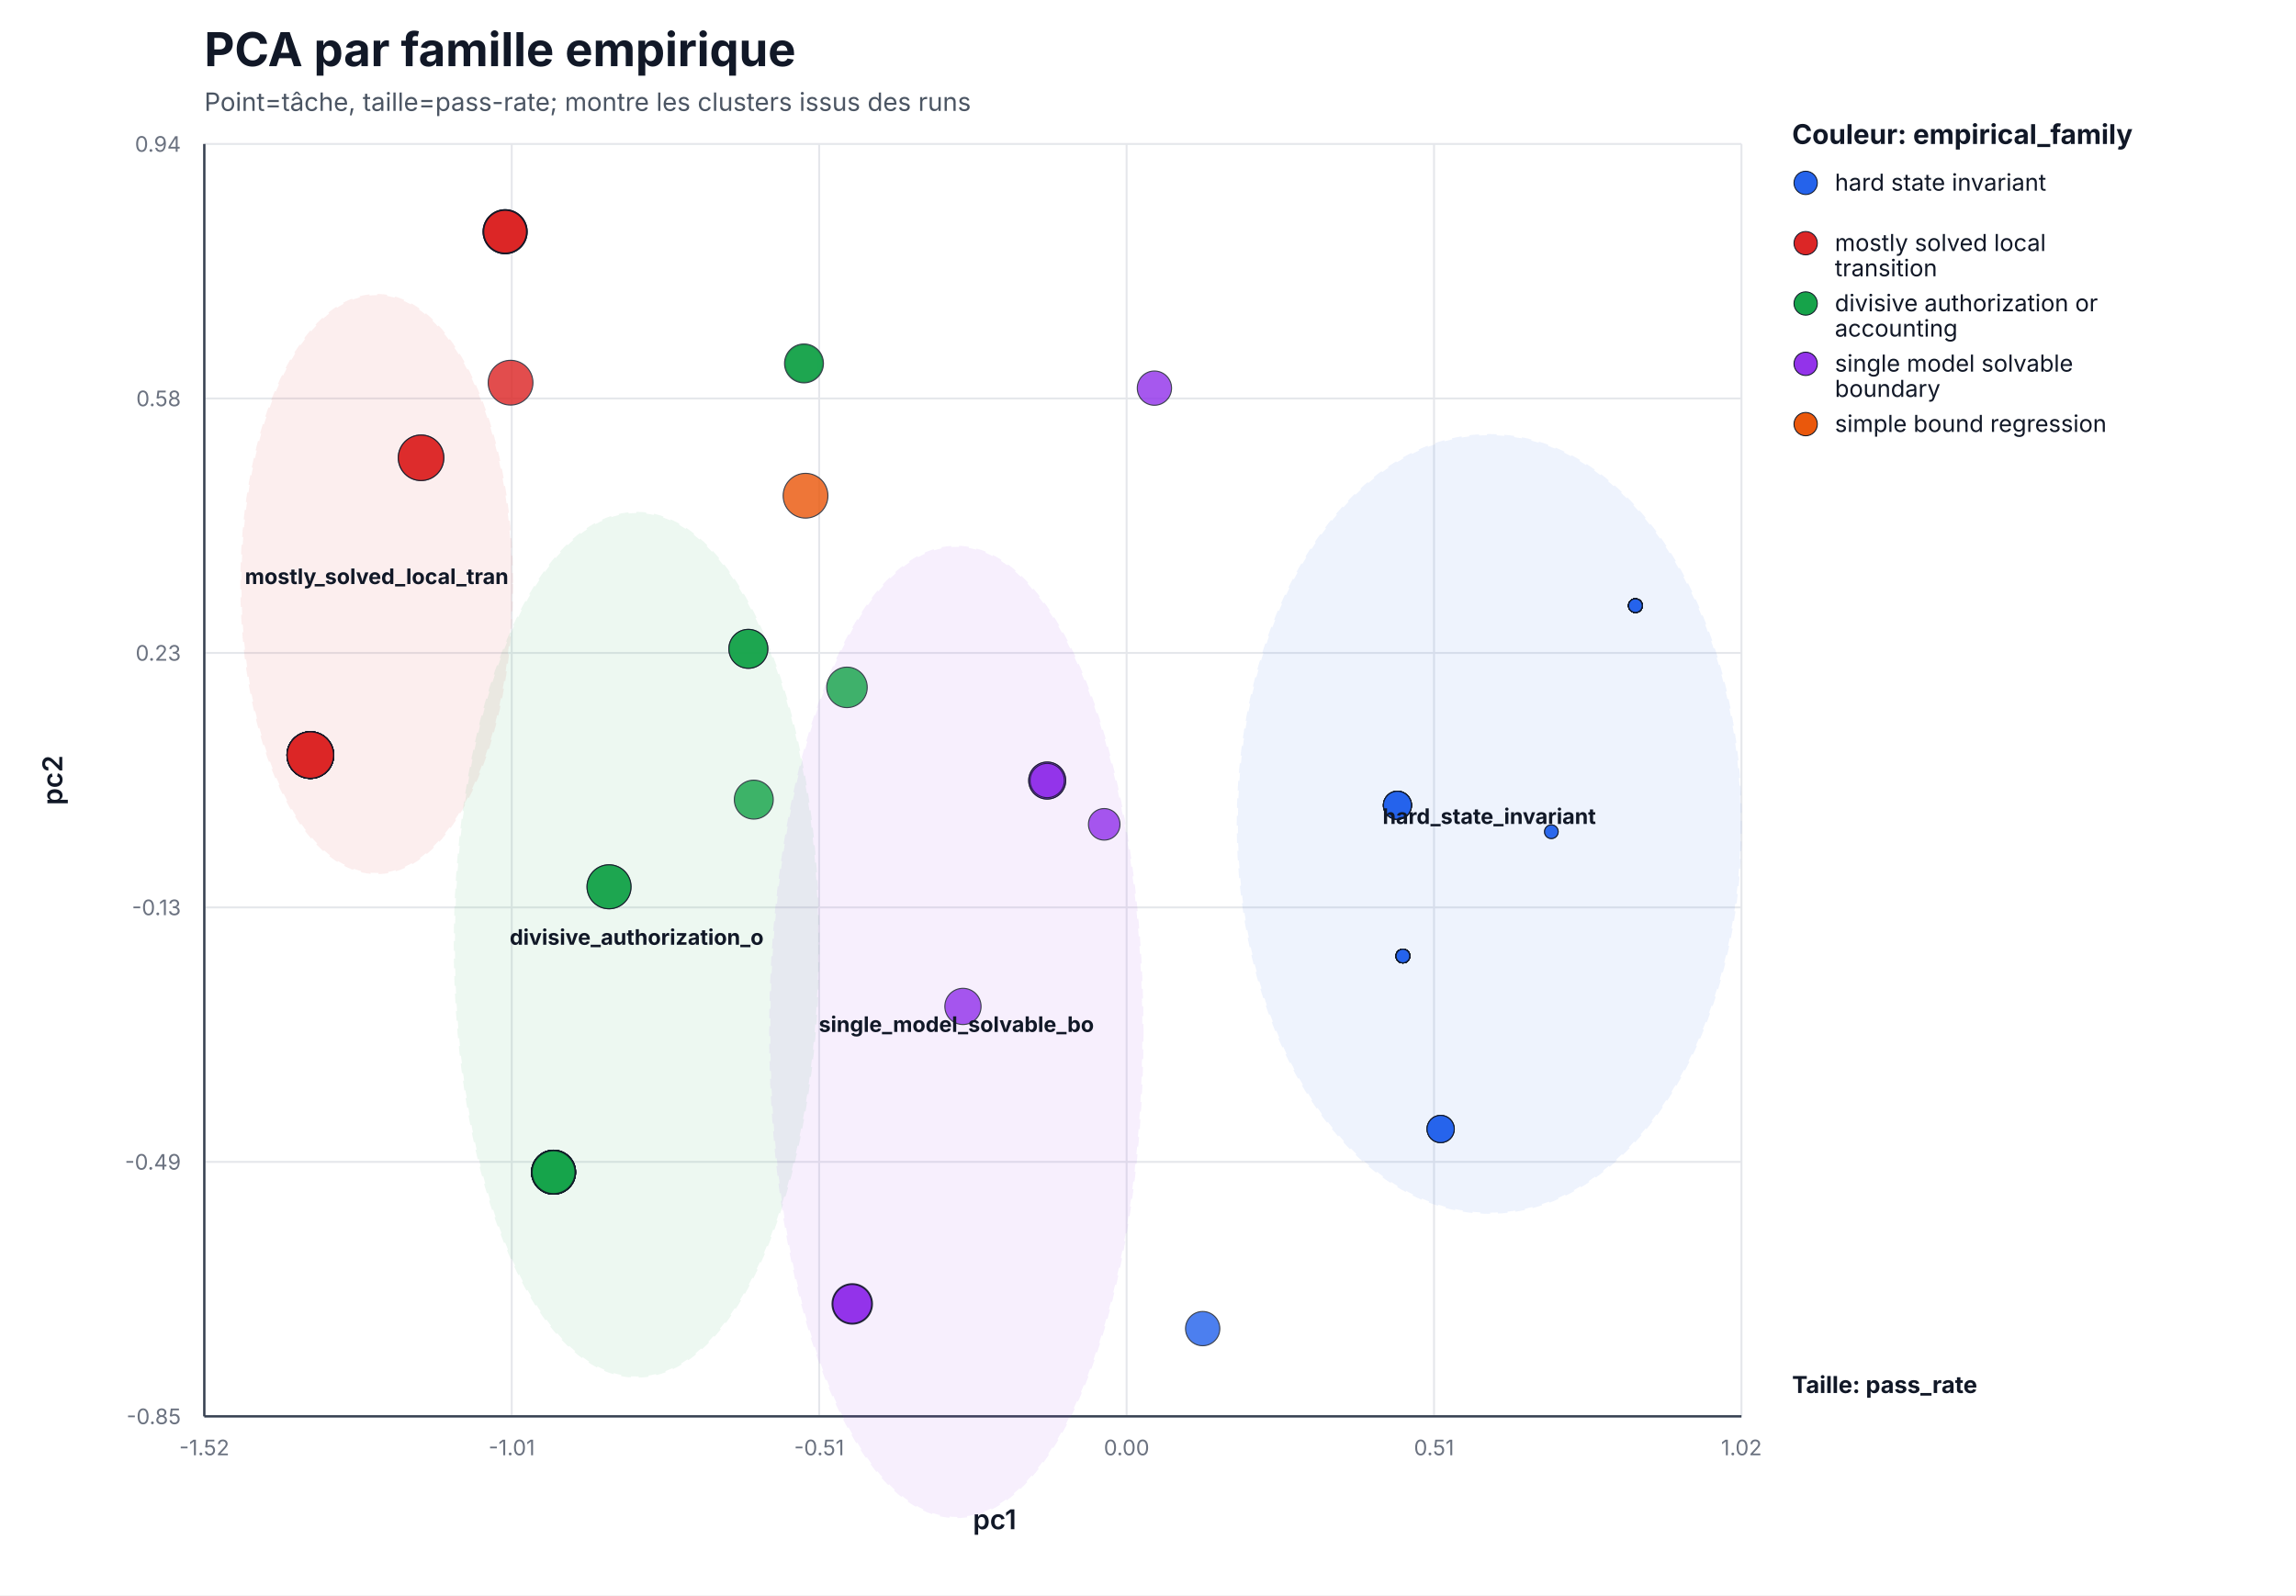
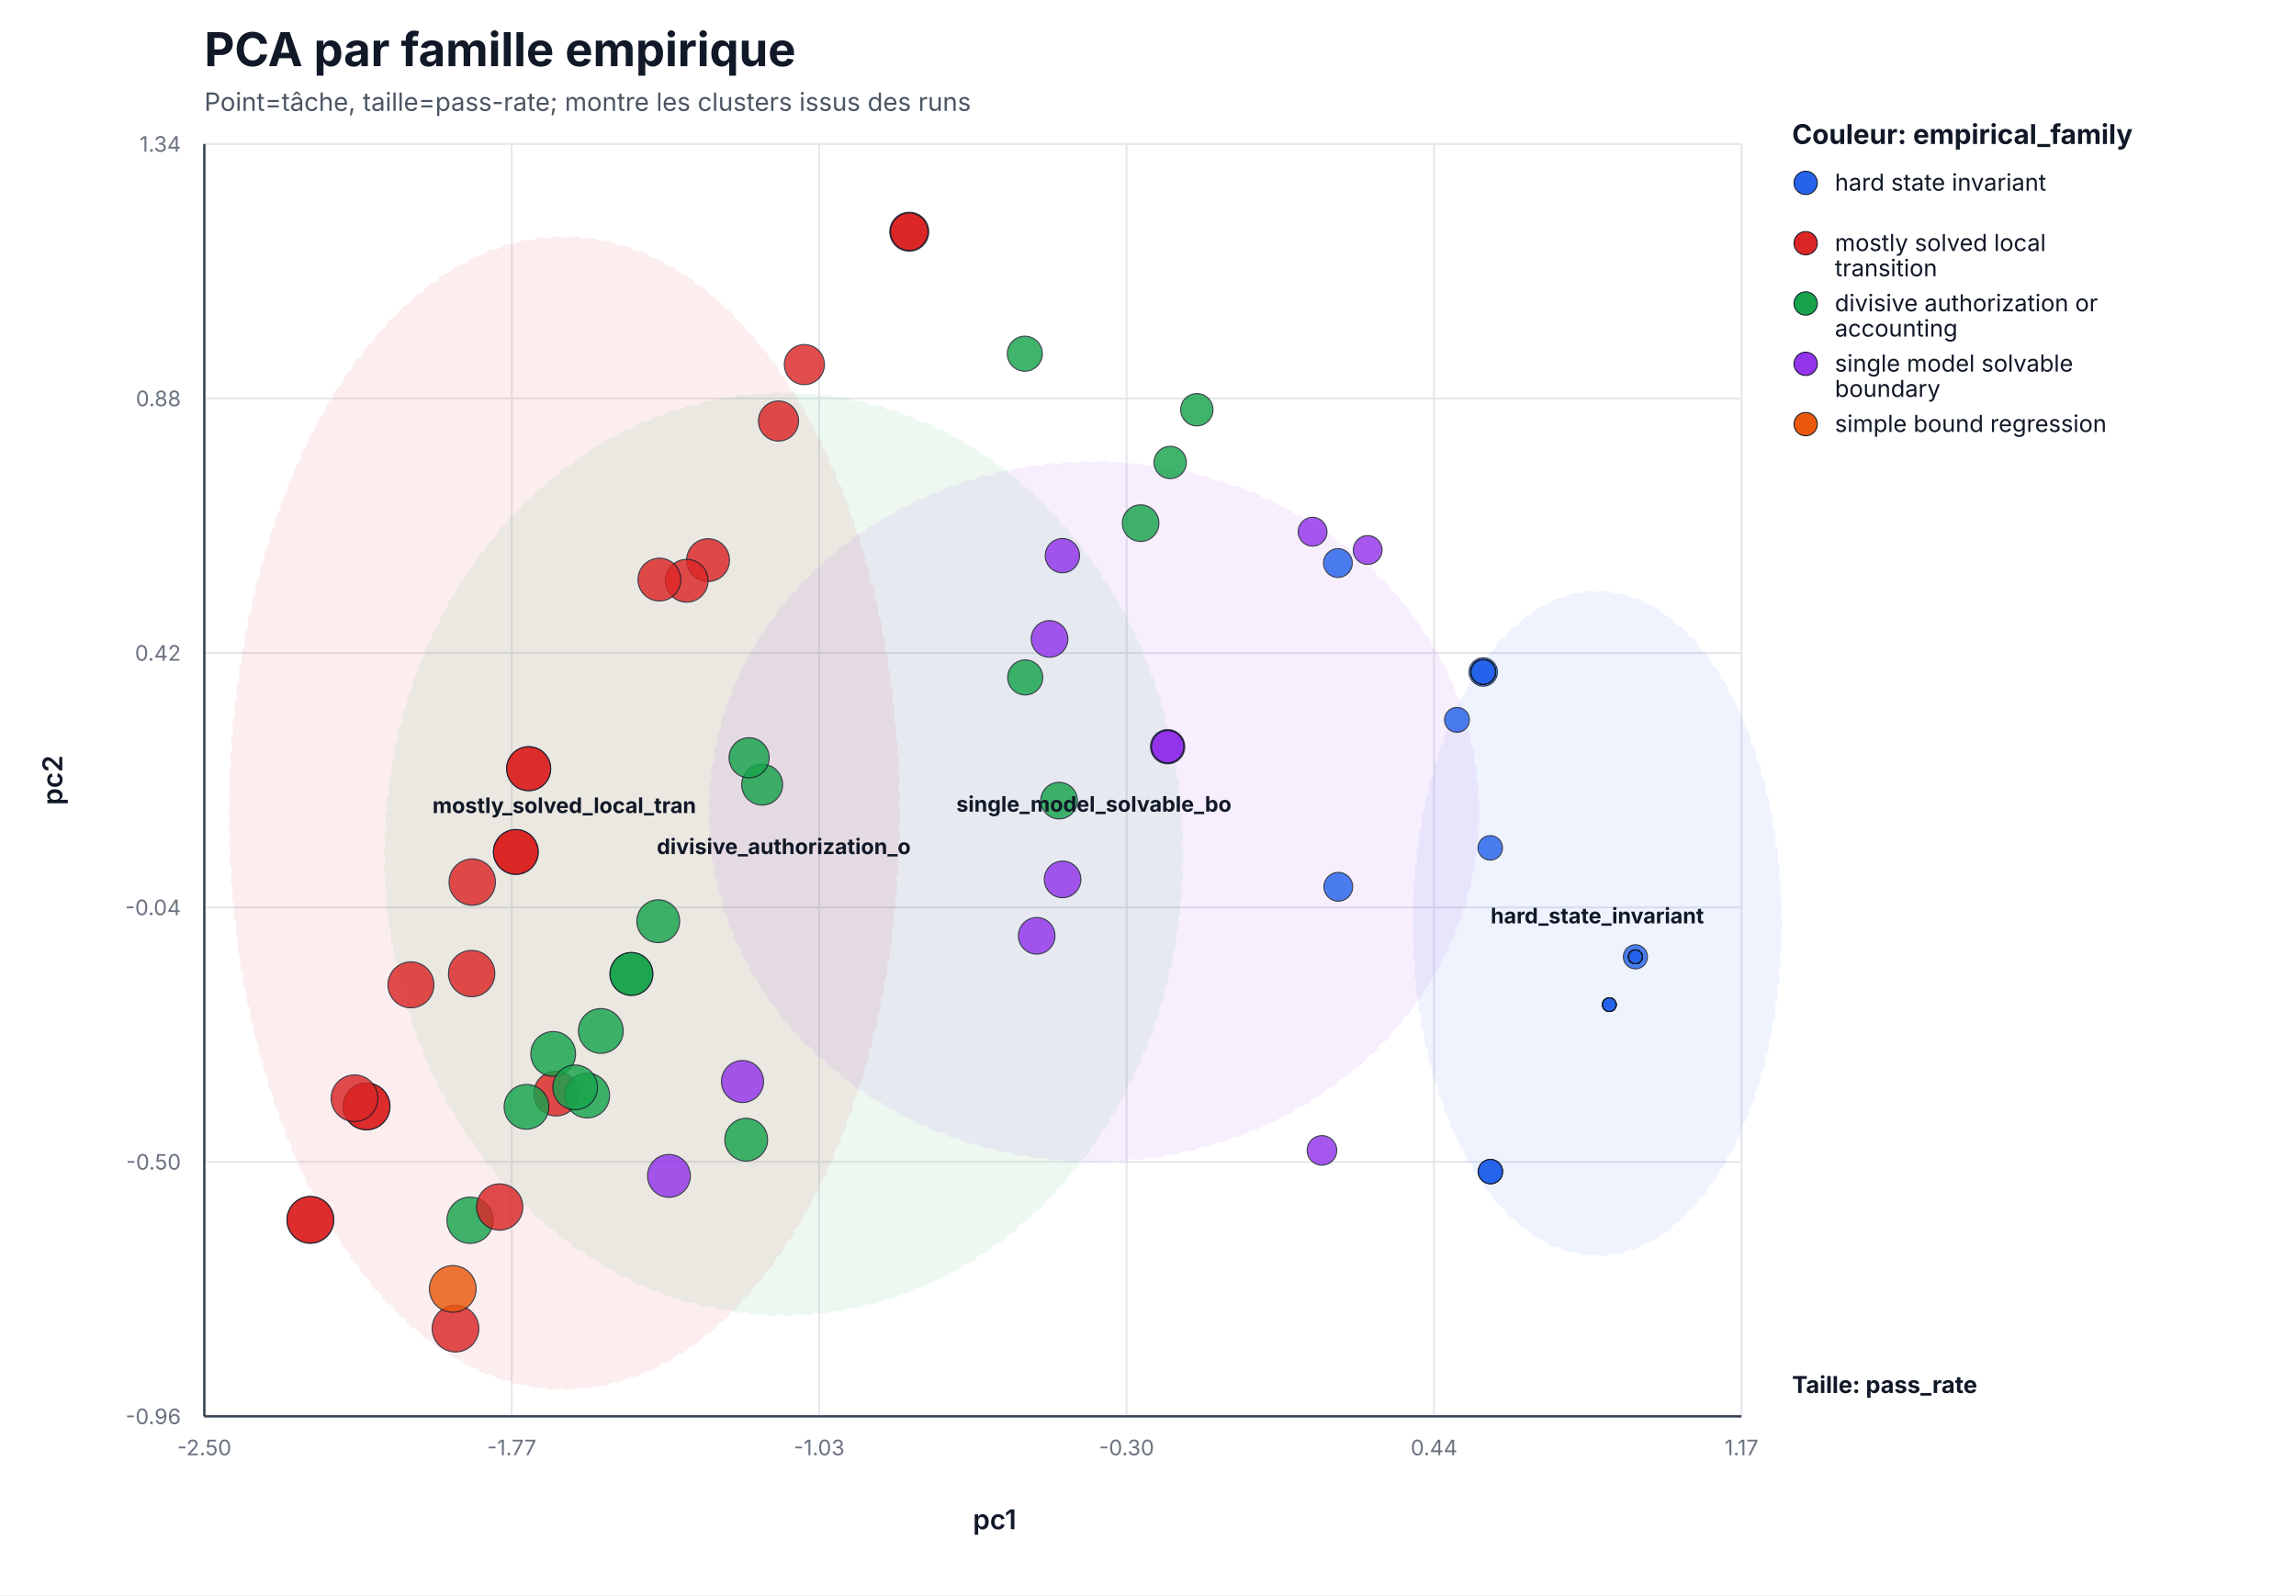
<svg xmlns="http://www.w3.org/2000/svg" width="1180" height="820" viewBox="0 0 1180 820">
  <style>
text{font-family:Inter,Arial,sans-serif;fill:#111827}.sub{fill:#4b5563}.axis{stroke:#374151;stroke-width:1.2}.grid{stroke:#e5e7eb;stroke-width:1}.pt{stroke:#111827;stroke-width:.55;opacity:.82}.legend{font-size:12px}.tick{font-size:11px;fill:#6b7280}.cent{font-size:11px;font-weight:700}
</style>
  <rect width="100%" height="100%" fill="#ffffff" />
  <text x="105" y="34" font-size="24" font-weight="700">PCA par famille empirique</text>
  <text x="105" y="57" font-size="13" class="sub">Point=tâche, taille=pass-rate; montre les clusters issus des runs</text>
  <line x1="105.0" y1="74" x2="105.0" y2="728" class="grid" />
  <line x1="105" y1="74.0" x2="895" y2="74.0" class="grid" />
-   <text x="105.0" y="748" text-anchor="middle" class="tick">-1.52</text>
-   <text x="93" y="78.0" text-anchor="end" class="tick">0.94</text>
+   <text x="105.0" y="748" text-anchor="middle" class="tick">-2.50</text>
+   <text x="93" y="78.0" text-anchor="end" class="tick">1.34</text>
  <line x1="263.0" y1="74" x2="263.0" y2="728" class="grid" />
  <line x1="105" y1="204.8" x2="895" y2="204.8" class="grid" />
-   <text x="263.0" y="748" text-anchor="middle" class="tick">-1.01</text>
-   <text x="93" y="208.8" text-anchor="end" class="tick">0.58</text>
+   <text x="263.0" y="748" text-anchor="middle" class="tick">-1.77</text>
+   <text x="93" y="208.8" text-anchor="end" class="tick">0.88</text>
  <line x1="421.0" y1="74" x2="421.0" y2="728" class="grid" />
  <line x1="105" y1="335.6" x2="895" y2="335.6" class="grid" />
-   <text x="421.0" y="748" text-anchor="middle" class="tick">-0.51</text>
-   <text x="93" y="339.6" text-anchor="end" class="tick">0.23</text>
+   <text x="421.0" y="748" text-anchor="middle" class="tick">-1.03</text>
+   <text x="93" y="339.6" text-anchor="end" class="tick">0.42</text>
  <line x1="579.0" y1="74" x2="579.0" y2="728" class="grid" />
  <line x1="105" y1="466.4" x2="895" y2="466.4" class="grid" />
-   <text x="579.0" y="748" text-anchor="middle" class="tick">0.00</text>
-   <text x="93" y="470.4" text-anchor="end" class="tick">-0.13</text>
+   <text x="579.0" y="748" text-anchor="middle" class="tick">-0.30</text>
+   <text x="93" y="470.4" text-anchor="end" class="tick">-0.04</text>
  <line x1="737.0" y1="74" x2="737.0" y2="728" class="grid" />
  <line x1="105" y1="597.2" x2="895" y2="597.2" class="grid" />
-   <text x="737.0" y="748" text-anchor="middle" class="tick">0.51</text>
-   <text x="93" y="601.2" text-anchor="end" class="tick">-0.49</text>
+   <text x="737.0" y="748" text-anchor="middle" class="tick">0.44</text>
+   <text x="93" y="601.2" text-anchor="end" class="tick">-0.50</text>
  <line x1="895.0" y1="74" x2="895.0" y2="728" class="grid" />
  <line x1="105" y1="728.0" x2="895" y2="728.0" class="grid" />
-   <text x="895.0" y="748" text-anchor="middle" class="tick">1.02</text>
-   <text x="93" y="732.0" text-anchor="end" class="tick">-0.85</text>
+   <text x="895.0" y="748" text-anchor="middle" class="tick">1.17</text>
+   <text x="93" y="732.0" text-anchor="end" class="tick">-0.96</text>
  <line x1="105" y1="728" x2="895" y2="728" class="axis" />
  <line x1="105" y1="74" x2="105" y2="728" class="axis" />
  <text x="500.0" y="786" font-size="14" font-weight="600">pc1</text>
  <text transform="translate(32 401.0) rotate(-90)" text-anchor="middle" font-size="14" font-weight="600">pc2</text>
-   <ellipse cx="765.4" cy="423.5" rx="129.2" ry="199.8" fill="#2563eb" opacity=".08" stroke="#2563eb" stroke-width="1.2" stroke-dasharray="5 4" />
-   <ellipse cx="193.6" cy="300.2" rx="69.5" ry="148.5" fill="#dc2626" opacity=".08" stroke="#dc2626" stroke-width="1.2" stroke-dasharray="5 4" />
-   <ellipse cx="327.2" cy="485.6" rx="93.4" ry="221.9" fill="#16a34a" opacity=".08" stroke="#16a34a" stroke-width="1.2" stroke-dasharray="5 4" />
-   <ellipse cx="491.5" cy="530.4" rx="95.6" ry="249.3" fill="#9333ea" opacity=".08" stroke="#9333ea" stroke-width="1.2" stroke-dasharray="5 4" />
-   <circle cx="840.5" cy="311.3" r="3.5" fill="#2563eb" class="pt" />
-   <circle cx="840.5" cy="311.3" r="3.5" fill="#2563eb" class="pt" />
-   <circle cx="840.5" cy="311.3" r="3.5" fill="#2563eb" class="pt" />
-   <circle cx="840.5" cy="311.3" r="3.5" fill="#2563eb" class="pt" />
-   <circle cx="840.5" cy="311.3" r="3.5" fill="#2563eb" class="pt" />
-   <circle cx="840.5" cy="311.3" r="3.5" fill="#2563eb" class="pt" />
-   <circle cx="840.5" cy="311.3" r="3.5" fill="#2563eb" class="pt" />
-   <circle cx="159.5" cy="388.1" r="12.0" fill="#dc2626" class="pt" />
-   <circle cx="159.5" cy="388.1" r="12.0" fill="#dc2626" class="pt" />
-   <circle cx="840.5" cy="311.3" r="3.5" fill="#2563eb" class="pt" />
-   <circle cx="284.5" cy="602.5" r="11.3" fill="#16a34a" class="pt" />
-   <circle cx="159.5" cy="388.1" r="11.3" fill="#dc2626" class="pt" />
-   <circle cx="284.5" cy="602.5" r="11.3" fill="#16a34a" class="pt" />
-   <circle cx="438.0" cy="670.2" r="9.5" fill="#9333ea" class="pt" />
-   <circle cx="159.5" cy="388.1" r="12.0" fill="#dc2626" class="pt" />
-   <circle cx="840.5" cy="311.3" r="3.5" fill="#2563eb" class="pt" />
-   <circle cx="435.3" cy="353.3" r="10.4" fill="#16a34a" class="pt" />
-   <circle cx="538.2" cy="401.2" r="9.5" fill="#9333ea" class="pt" />
-   <circle cx="259.6" cy="119.1" r="11.3" fill="#dc2626" class="pt" />
-   <circle cx="413.2" cy="186.8" r="9.5" fill="#16a34a" class="pt" />
-   <circle cx="284.5" cy="602.5" r="11.3" fill="#16a34a" class="pt" />
-   <circle cx="159.5" cy="388.1" r="12.0" fill="#dc2626" class="pt" />
-   <circle cx="438.0" cy="670.2" r="9.5" fill="#9333ea" class="pt" />
-   <circle cx="259.6" cy="119.1" r="11.3" fill="#dc2626" class="pt" />
-   <circle cx="840.5" cy="311.3" r="3.5" fill="#2563eb" class="pt" />
-   <circle cx="840.5" cy="311.3" r="3.5" fill="#2563eb" class="pt" />
-   <circle cx="259.6" cy="119.1" r="11.3" fill="#dc2626" class="pt" />
-   <circle cx="538.2" cy="401.2" r="9.5" fill="#9333ea" class="pt" />
-   <circle cx="313.0" cy="455.8" r="11.3" fill="#16a34a" class="pt" />
-   <circle cx="438.0" cy="670.2" r="9.5" fill="#9333ea" class="pt" />
-   <circle cx="159.5" cy="388.1" r="11.3" fill="#dc2626" class="pt" />
-   <circle cx="718.2" cy="413.9" r="7.0" fill="#2563eb" class="pt" />
-   <circle cx="840.5" cy="311.3" r="3.5" fill="#2563eb" class="pt" />
-   <circle cx="840.5" cy="311.3" r="3.5" fill="#2563eb" class="pt" />
-   <circle cx="840.5" cy="311.3" r="3.5" fill="#2563eb" class="pt" />
-   <circle cx="740.4" cy="580.3" r="7.0" fill="#2563eb" class="pt" />
-   <circle cx="840.5" cy="311.3" r="3.5" fill="#2563eb" class="pt" />
-   <circle cx="159.5" cy="388.1" r="12.0" fill="#dc2626" class="pt" />
-   <circle cx="159.5" cy="388.1" r="12.0" fill="#dc2626" class="pt" />
-   <circle cx="740.4" cy="580.3" r="7.0" fill="#2563eb" class="pt" />
-   <circle cx="159.5" cy="388.1" r="11.3" fill="#dc2626" class="pt" />
-   <circle cx="284.5" cy="602.5" r="11.3" fill="#16a34a" class="pt" />
-   <circle cx="159.5" cy="388.1" r="12.0" fill="#dc2626" class="pt" />
-   <circle cx="284.5" cy="602.5" r="11.3" fill="#16a34a" class="pt" />
-   <circle cx="313.0" cy="455.8" r="11.3" fill="#16a34a" class="pt" />
-   <circle cx="284.5" cy="602.5" r="10.4" fill="#16a34a" class="pt" />
-   <circle cx="159.5" cy="388.1" r="12.0" fill="#dc2626" class="pt" />
-   <circle cx="284.5" cy="602.5" r="11.3" fill="#16a34a" class="pt" />
-   <circle cx="159.5" cy="388.1" r="12.0" fill="#dc2626" class="pt" />
-   <circle cx="159.5" cy="388.1" r="12.0" fill="#dc2626" class="pt" />
-   <circle cx="438.0" cy="670.2" r="10.4" fill="#9333ea" class="pt" />
-   <circle cx="284.5" cy="602.5" r="11.3" fill="#16a34a" class="pt" />
-   <circle cx="284.5" cy="602.5" r="11.3" fill="#16a34a" class="pt" />
-   <circle cx="159.5" cy="388.1" r="12.0" fill="#dc2626" class="pt" />
-   <circle cx="840.5" cy="311.3" r="3.5" fill="#2563eb" class="pt" />
-   <circle cx="740.4" cy="580.3" r="7.0" fill="#2563eb" class="pt" />
-   <circle cx="840.5" cy="311.3" r="3.5" fill="#2563eb" class="pt" />
-   <circle cx="840.5" cy="311.3" r="3.5" fill="#2563eb" class="pt" />
-   <circle cx="718.2" cy="413.9" r="7.2" fill="#2563eb" class="pt" />
-   <circle cx="840.5" cy="311.3" r="3.5" fill="#2563eb" class="pt" />
-   <circle cx="718.2" cy="413.9" r="7.2" fill="#2563eb" class="pt" />
-   <circle cx="593.3" cy="199.5" r="8.8" fill="#9333ea" class="pt" />
-   <circle cx="840.5" cy="311.3" r="3.5" fill="#2563eb" class="pt" />
-   <circle cx="718.2" cy="413.9" r="7.2" fill="#2563eb" class="pt" />
-   <circle cx="618.1" cy="682.9" r="8.8" fill="#2563eb" class="pt" />
-   <circle cx="384.6" cy="333.5" r="10.0" fill="#16a34a" class="pt" />
-   <circle cx="718.2" cy="413.9" r="7.2" fill="#2563eb" class="pt" />
-   <circle cx="438.0" cy="670.2" r="10.0" fill="#9333ea" class="pt" />
-   <circle cx="840.5" cy="311.3" r="3.5" fill="#2563eb" class="pt" />
-   <circle cx="159.5" cy="388.1" r="11.9" fill="#dc2626" class="pt" />
-   <circle cx="284.5" cy="602.5" r="11.0" fill="#16a34a" class="pt" />
-   <circle cx="259.6" cy="119.1" r="11.0" fill="#dc2626" class="pt" />
-   <circle cx="840.5" cy="311.3" r="3.5" fill="#2563eb" class="pt" />
-   <circle cx="413.2" cy="186.8" r="10.0" fill="#16a34a" class="pt" />
-   <circle cx="438.0" cy="670.2" r="10.0" fill="#9333ea" class="pt" />
-   <circle cx="718.2" cy="413.9" r="7.2" fill="#2563eb" class="pt" />
-   <circle cx="840.5" cy="311.3" r="3.5" fill="#2563eb" class="pt" />
-   <circle cx="259.6" cy="119.1" r="11.0" fill="#dc2626" class="pt" />
-   <circle cx="538.2" cy="401.2" r="8.8" fill="#9333ea" class="pt" />
-   <circle cx="259.6" cy="119.1" r="11.0" fill="#dc2626" class="pt" />
-   <circle cx="840.5" cy="311.3" r="3.5" fill="#2563eb" class="pt" />
-   <circle cx="384.6" cy="333.5" r="10.0" fill="#16a34a" class="pt" />
-   <circle cx="840.5" cy="311.3" r="3.5" fill="#2563eb" class="pt" />
-   <circle cx="718.2" cy="413.9" r="7.2" fill="#2563eb" class="pt" />
-   <circle cx="840.5" cy="311.3" r="3.5" fill="#2563eb" class="pt" />
-   <circle cx="840.5" cy="311.3" r="3.5" fill="#2563eb" class="pt" />
-   <circle cx="840.5" cy="311.3" r="3.5" fill="#2563eb" class="pt" />
-   <circle cx="840.5" cy="311.3" r="3.5" fill="#2563eb" class="pt" />
-   <circle cx="797.3" cy="427.5" r="3.5" fill="#2563eb" class="pt" />
-   <circle cx="797.3" cy="427.5" r="3.5" fill="#2563eb" class="pt" />
-   <circle cx="216.4" cy="235.3" r="11.7" fill="#dc2626" class="pt" />
-   <circle cx="216.4" cy="235.3" r="11.7" fill="#dc2626" class="pt" />
-   <circle cx="494.9" cy="517.3" r="9.3" fill="#9333ea" class="pt" />
-   <circle cx="721.0" cy="491.4" r="3.5" fill="#2563eb" class="pt" />
-   <circle cx="721.0" cy="491.4" r="3.5" fill="#2563eb" class="pt" />
-   <circle cx="721.0" cy="491.4" r="3.5" fill="#2563eb" class="pt" />
-   <circle cx="721.0" cy="491.4" r="3.5" fill="#2563eb" class="pt" />
-   <circle cx="721.0" cy="491.4" r="3.5" fill="#2563eb" class="pt" />
-   <circle cx="721.0" cy="491.4" r="3.5" fill="#2563eb" class="pt" />
-   <circle cx="721.0" cy="491.4" r="3.5" fill="#2563eb" class="pt" />
-   <circle cx="721.0" cy="491.4" r="3.5" fill="#2563eb" class="pt" />
-   <circle cx="721.0" cy="491.4" r="3.5" fill="#2563eb" class="pt" />
-   <circle cx="721.0" cy="491.4" r="3.5" fill="#2563eb" class="pt" />
-   <circle cx="721.0" cy="491.4" r="3.5" fill="#2563eb" class="pt" />
-   <circle cx="721.0" cy="491.4" r="3.5" fill="#2563eb" class="pt" />
-   <circle cx="721.0" cy="491.4" r="3.5" fill="#2563eb" class="pt" />
-   <circle cx="721.0" cy="491.4" r="3.5" fill="#2563eb" class="pt" />
-   <circle cx="721.0" cy="491.4" r="3.5" fill="#2563eb" class="pt" />
-   <circle cx="721.0" cy="491.4" r="3.5" fill="#2563eb" class="pt" />
-   <circle cx="721.0" cy="491.4" r="3.5" fill="#2563eb" class="pt" />
-   <circle cx="721.0" cy="491.4" r="3.5" fill="#2563eb" class="pt" />
-   <circle cx="721.0" cy="491.4" r="3.5" fill="#2563eb" class="pt" />
-   <circle cx="721.0" cy="491.4" r="3.5" fill="#2563eb" class="pt" />
-   <circle cx="721.0" cy="491.4" r="3.5" fill="#2563eb" class="pt" />
-   <circle cx="721.0" cy="491.4" r="3.5" fill="#2563eb" class="pt" />
-   <circle cx="262.4" cy="196.7" r="11.5" fill="#dc2626" class="pt" />
-   <circle cx="721.0" cy="491.4" r="3.5" fill="#2563eb" class="pt" />
-   <circle cx="721.0" cy="491.4" r="3.5" fill="#2563eb" class="pt" />
-   <circle cx="721.0" cy="491.4" r="3.5" fill="#2563eb" class="pt" />
-   <circle cx="414.0" cy="254.8" r="11.5" fill="#ea580c" class="pt" />
-   <circle cx="721.0" cy="491.4" r="3.5" fill="#2563eb" class="pt" />
-   <circle cx="721.0" cy="491.4" r="3.5" fill="#2563eb" class="pt" />
-   <circle cx="721.0" cy="491.4" r="3.5" fill="#2563eb" class="pt" />
-   <circle cx="721.0" cy="491.4" r="3.5" fill="#2563eb" class="pt" />
-   <circle cx="721.0" cy="491.4" r="3.5" fill="#2563eb" class="pt" />
-   <circle cx="387.4" cy="411.0" r="10.0" fill="#16a34a" class="pt" />
-   <circle cx="721.0" cy="491.4" r="3.5" fill="#2563eb" class="pt" />
-   <circle cx="721.0" cy="491.4" r="3.5" fill="#2563eb" class="pt" />
-   <circle cx="721.0" cy="491.4" r="3.5" fill="#2563eb" class="pt" />
-   <circle cx="567.5" cy="423.7" r="8.1" fill="#9333ea" class="pt" />
-   <circle cx="721.0" cy="491.4" r="3.5" fill="#2563eb" class="pt" />
-   <circle cx="721.0" cy="491.4" r="3.5" fill="#2563eb" class="pt" />
-   <circle cx="721.0" cy="491.4" r="3.5" fill="#2563eb" class="pt" />
-   <circle cx="721.0" cy="491.4" r="3.5" fill="#2563eb" class="pt" />
-   <circle cx="721.0" cy="491.4" r="3.5" fill="#2563eb" class="pt" />
-   <text x="765.4" y="423.5" class="cent" text-anchor="middle">hard_state_invariant</text>
-   <text x="193.6" y="300.2" class="cent" text-anchor="middle">mostly_solved_local_tran</text>
-   <text x="327.2" y="485.6" class="cent" text-anchor="middle">divisive_authorization_o</text>
-   <text x="491.5" y="530.4" class="cent" text-anchor="middle">single_model_solvable_bo</text>
+   <ellipse cx="820.9" cy="474.6" rx="94.4" ry="170.4" fill="#2563eb" opacity=".08" stroke="#2563eb" stroke-width="1.2" stroke-dasharray="5 4" />
+   <ellipse cx="290.0" cy="417.9" rx="171.9" ry="295.9" fill="#dc2626" opacity=".08" stroke="#dc2626" stroke-width="1.2" stroke-dasharray="5 4" />
+   <ellipse cx="402.8" cy="439.0" rx="204.8" ry="236.7" fill="#16a34a" opacity=".08" stroke="#16a34a" stroke-width="1.2" stroke-dasharray="5 4" />
+   <ellipse cx="562.2" cy="417.2" rx="197.5" ry="179.6" fill="#9333ea" opacity=".08" stroke="#9333ea" stroke-width="1.2" stroke-dasharray="5 4" />
+   <circle cx="840.5" cy="491.8" r="3.5" fill="#2563eb" class="pt" />
+   <circle cx="840.5" cy="491.8" r="3.5" fill="#2563eb" class="pt" />
+   <circle cx="840.5" cy="491.8" r="3.5" fill="#2563eb" class="pt" />
+   <circle cx="840.5" cy="491.8" r="3.5" fill="#2563eb" class="pt" />
+   <circle cx="840.5" cy="491.8" r="3.5" fill="#2563eb" class="pt" />
+   <circle cx="840.5" cy="491.8" r="3.5" fill="#2563eb" class="pt" />
+   <circle cx="840.5" cy="491.8" r="3.5" fill="#2563eb" class="pt" />
+   <circle cx="242.4" cy="500.4" r="11.9" fill="#dc2626" class="pt" />
+   <circle cx="188.4" cy="568.7" r="12.0" fill="#dc2626" class="pt" />
+   <circle cx="840.5" cy="491.8" r="6.2" fill="#2563eb" class="pt" />
+   <circle cx="241.6" cy="627.2" r="11.9" fill="#16a34a" class="pt" />
+   <circle cx="256.8" cy="620.4" r="11.9" fill="#dc2626" class="pt" />
+   <circle cx="308.8" cy="529.9" r="11.5" fill="#16a34a" class="pt" />
+   <circle cx="600.1" cy="383.8" r="8.8" fill="#9333ea" class="pt" />
+   <circle cx="363.9" cy="287.9" r="11.0" fill="#dc2626" class="pt" />
+   <circle cx="840.5" cy="491.8" r="3.5" fill="#2563eb" class="pt" />
+   <circle cx="544.3" cy="411.5" r="9.4" fill="#16a34a" class="pt" />
+   <circle cx="539.4" cy="328.4" r="9.4" fill="#9333ea" class="pt" />
+   <circle cx="467.3" cy="119.1" r="10.0" fill="#dc2626" class="pt" />
+   <circle cx="586.2" cy="268.9" r="9.4" fill="#16a34a" class="pt" />
+   <circle cx="391.7" cy="403.3" r="10.5" fill="#16a34a" class="pt" />
+   <circle cx="188.4" cy="568.7" r="12.0" fill="#dc2626" class="pt" />
+   <circle cx="546.1" cy="452.0" r="9.4" fill="#9333ea" class="pt" />
+   <circle cx="352.9" cy="298.5" r="11.0" fill="#dc2626" class="pt" />
+   <circle cx="840.5" cy="491.8" r="3.5" fill="#2563eb" class="pt" />
+   <circle cx="840.5" cy="491.8" r="3.5" fill="#2563eb" class="pt" />
+   <circle cx="467.3" cy="119.1" r="9.4" fill="#dc2626" class="pt" />
+   <circle cx="546.0" cy="285.6" r="8.8" fill="#9333ea" class="pt" />
+   <circle cx="338.3" cy="473.5" r="11.0" fill="#16a34a" class="pt" />
+   <circle cx="532.8" cy="481.0" r="9.4" fill="#9333ea" class="pt" />
+   <circle cx="285.8" cy="562.1" r="11.5" fill="#dc2626" class="pt" />
+   <circle cx="762.3" cy="345.4" r="7.3" fill="#2563eb" class="pt" />
+   <circle cx="840.5" cy="491.8" r="3.5" fill="#2563eb" class="pt" />
+   <circle cx="840.5" cy="491.8" r="3.5" fill="#2563eb" class="pt" />
+   <circle cx="840.5" cy="491.8" r="3.5" fill="#2563eb" class="pt" />
+   <circle cx="766.0" cy="602.2" r="6.2" fill="#2563eb" class="pt" />
+   <circle cx="840.5" cy="491.8" r="3.5" fill="#2563eb" class="pt" />
+   <circle cx="159.5" cy="627.0" r="12.0" fill="#dc2626" class="pt" />
+   <circle cx="159.5" cy="627.0" r="12.0" fill="#dc2626" class="pt" />
+   <circle cx="766.0" cy="602.2" r="6.2" fill="#2563eb" class="pt" />
+   <circle cx="234.1" cy="682.9" r="12.0" fill="#dc2626" class="pt" />
+   <circle cx="324.5" cy="500.6" r="11.0" fill="#16a34a" class="pt" />
+   <circle cx="242.7" cy="453.4" r="11.9" fill="#dc2626" class="pt" />
+   <circle cx="270.6" cy="568.9" r="11.5" fill="#16a34a" class="pt" />
+   <circle cx="284.3" cy="541.7" r="11.5" fill="#16a34a" class="pt" />
+   <circle cx="383.5" cy="585.8" r="11.0" fill="#16a34a" class="pt" />
+   <circle cx="338.9" cy="297.9" r="11.0" fill="#dc2626" class="pt" />
+   <circle cx="301.8" cy="563.1" r="11.5" fill="#16a34a" class="pt" />
+   <circle cx="265.1" cy="437.9" r="11.0" fill="#dc2626" class="pt" />
+   <circle cx="265.1" cy="437.9" r="11.5" fill="#dc2626" class="pt" />
+   <circle cx="343.8" cy="604.4" r="11.0" fill="#9333ea" class="pt" />
+   <circle cx="295.6" cy="558.9" r="11.5" fill="#16a34a" class="pt" />
+   <circle cx="324.5" cy="500.6" r="11.0" fill="#16a34a" class="pt" />
+   <circle cx="265.1" cy="437.9" r="11.5" fill="#dc2626" class="pt" />
+   <circle cx="840.5" cy="491.8" r="3.5" fill="#2563eb" class="pt" />
+   <circle cx="766.0" cy="602.2" r="6.3" fill="#2563eb" class="pt" />
+   <circle cx="840.5" cy="491.8" r="3.5" fill="#2563eb" class="pt" />
+   <circle cx="840.5" cy="491.8" r="3.5" fill="#2563eb" class="pt" />
+   <circle cx="762.3" cy="345.4" r="6.3" fill="#2563eb" class="pt" />
+   <circle cx="840.5" cy="491.8" r="3.5" fill="#2563eb" class="pt" />
+   <circle cx="762.3" cy="345.4" r="6.3" fill="#2563eb" class="pt" />
+   <circle cx="702.9" cy="282.7" r="7.4" fill="#9333ea" class="pt" />
+   <circle cx="840.5" cy="491.8" r="3.5" fill="#2563eb" class="pt" />
+   <circle cx="762.3" cy="345.4" r="6.3" fill="#2563eb" class="pt" />
+   <circle cx="687.8" cy="455.8" r="7.4" fill="#2563eb" class="pt" />
+   <circle cx="601.4" cy="237.7" r="8.3" fill="#16a34a" class="pt" />
+   <circle cx="762.3" cy="345.4" r="6.3" fill="#2563eb" class="pt" />
+   <circle cx="600.1" cy="383.8" r="8.3" fill="#9333ea" class="pt" />
+   <circle cx="840.5" cy="491.8" r="3.5" fill="#2563eb" class="pt" />
+   <circle cx="271.7" cy="395.1" r="11.3" fill="#dc2626" class="pt" />
+   <circle cx="526.9" cy="348.2" r="9.0" fill="#16a34a" class="pt" />
+   <circle cx="467.3" cy="119.1" r="9.7" fill="#dc2626" class="pt" />
+   <circle cx="840.5" cy="491.8" r="3.5" fill="#2563eb" class="pt" />
+   <circle cx="615.1" cy="210.6" r="8.3" fill="#16a34a" class="pt" />
+   <circle cx="600.1" cy="383.8" r="8.3" fill="#9333ea" class="pt" />
+   <circle cx="762.3" cy="345.4" r="6.3" fill="#2563eb" class="pt" />
+   <circle cx="840.5" cy="491.8" r="3.5" fill="#2563eb" class="pt" />
+   <circle cx="413.4" cy="187.4" r="10.3" fill="#dc2626" class="pt" />
+   <circle cx="674.6" cy="273.3" r="7.4" fill="#9333ea" class="pt" />
+   <circle cx="400.1" cy="216.4" r="10.3" fill="#dc2626" class="pt" />
+   <circle cx="840.5" cy="491.8" r="3.5" fill="#2563eb" class="pt" />
+   <circle cx="526.7" cy="181.8" r="9.0" fill="#16a34a" class="pt" />
+   <circle cx="840.5" cy="491.8" r="3.5" fill="#2563eb" class="pt" />
+   <circle cx="762.3" cy="345.4" r="6.3" fill="#2563eb" class="pt" />
+   <circle cx="827.1" cy="516.4" r="3.5" fill="#2563eb" class="pt" />
+   <circle cx="840.5" cy="491.8" r="3.5" fill="#2563eb" class="pt" />
+   <circle cx="840.5" cy="491.8" r="3.5" fill="#2563eb" class="pt" />
+   <circle cx="840.5" cy="491.8" r="3.5" fill="#2563eb" class="pt" />
+   <circle cx="840.5" cy="491.8" r="3.5" fill="#2563eb" class="pt" />
+   <circle cx="840.5" cy="491.8" r="3.5" fill="#2563eb" class="pt" />
+   <circle cx="211.2" cy="506.2" r="11.8" fill="#dc2626" class="pt" />
+   <circle cx="271.7" cy="395.1" r="11.3" fill="#dc2626" class="pt" />
+   <circle cx="381.6" cy="555.9" r="10.8" fill="#9333ea" class="pt" />
+   <circle cx="840.5" cy="491.8" r="3.5" fill="#2563eb" class="pt" />
+   <circle cx="840.5" cy="491.8" r="3.5" fill="#2563eb" class="pt" />
+   <circle cx="840.5" cy="491.8" r="3.5" fill="#2563eb" class="pt" />
+   <circle cx="840.5" cy="491.8" r="3.5" fill="#2563eb" class="pt" />
+   <circle cx="762.3" cy="345.4" r="6.3" fill="#2563eb" class="pt" />
+   <circle cx="840.5" cy="491.8" r="3.5" fill="#2563eb" class="pt" />
+   <circle cx="840.5" cy="491.8" r="3.5" fill="#2563eb" class="pt" />
+   <circle cx="840.5" cy="491.8" r="3.5" fill="#2563eb" class="pt" />
+   <circle cx="687.6" cy="289.4" r="7.4" fill="#2563eb" class="pt" />
+   <circle cx="840.5" cy="491.8" r="3.5" fill="#2563eb" class="pt" />
+   <circle cx="840.5" cy="491.8" r="3.5" fill="#2563eb" class="pt" />
+   <circle cx="840.5" cy="491.8" r="3.5" fill="#2563eb" class="pt" />
+   <circle cx="840.5" cy="491.8" r="3.5" fill="#2563eb" class="pt" />
+   <circle cx="840.5" cy="491.8" r="3.5" fill="#2563eb" class="pt" />
+   <circle cx="840.5" cy="491.8" r="3.5" fill="#2563eb" class="pt" />
+   <circle cx="762.3" cy="345.4" r="6.3" fill="#2563eb" class="pt" />
+   <circle cx="840.5" cy="491.8" r="3.5" fill="#2563eb" class="pt" />
+   <circle cx="840.5" cy="491.8" r="3.5" fill="#2563eb" class="pt" />
+   <circle cx="840.5" cy="491.8" r="3.5" fill="#2563eb" class="pt" />
+   <circle cx="840.5" cy="491.8" r="3.5" fill="#2563eb" class="pt" />
+   <circle cx="840.5" cy="491.8" r="3.5" fill="#2563eb" class="pt" />
+   <circle cx="840.5" cy="491.8" r="3.5" fill="#2563eb" class="pt" />
+   <circle cx="182.2" cy="564.5" r="12.0" fill="#dc2626" class="pt" />
+   <circle cx="840.5" cy="491.8" r="3.5" fill="#2563eb" class="pt" />
+   <circle cx="840.5" cy="491.8" r="3.5" fill="#2563eb" class="pt" />
+   <circle cx="840.5" cy="491.8" r="3.5" fill="#2563eb" class="pt" />
+   <circle cx="232.7" cy="662.5" r="12.0" fill="#ea580c" class="pt" />
+   <circle cx="840.5" cy="491.8" r="3.5" fill="#2563eb" class="pt" />
+   <circle cx="840.5" cy="491.8" r="3.5" fill="#2563eb" class="pt" />
+   <circle cx="762.3" cy="345.4" r="6.3" fill="#2563eb" class="pt" />
+   <circle cx="765.9" cy="435.8" r="6.3" fill="#2563eb" class="pt" />
+   <circle cx="840.5" cy="491.8" r="3.5" fill="#2563eb" class="pt" />
+   <circle cx="385.0" cy="389.5" r="10.3" fill="#16a34a" class="pt" />
+   <circle cx="840.5" cy="491.8" r="3.5" fill="#2563eb" class="pt" />
+   <circle cx="827.1" cy="516.4" r="3.5" fill="#2563eb" class="pt" />
+   <circle cx="827.1" cy="516.4" r="3.5" fill="#2563eb" class="pt" />
+   <circle cx="679.4" cy="591.3" r="7.6" fill="#9333ea" class="pt" />
+   <circle cx="748.8" cy="370.0" r="6.4" fill="#2563eb" class="pt" />
+   <circle cx="827.1" cy="516.4" r="3.5" fill="#2563eb" class="pt" />
+   <circle cx="827.1" cy="516.4" r="3.5" fill="#2563eb" class="pt" />
+   <circle cx="827.1" cy="516.4" r="3.5" fill="#2563eb" class="pt" />
+   <circle cx="827.1" cy="516.4" r="3.5" fill="#2563eb" class="pt" />
+   <text x="820.9" y="474.6" class="cent" text-anchor="middle">hard_state_invariant</text>
+   <text x="290.0" y="417.9" class="cent" text-anchor="middle">mostly_solved_local_tran</text>
+   <text x="402.8" y="439.0" class="cent" text-anchor="middle">divisive_authorization_o</text>
+   <text x="562.2" y="417.2" class="cent" text-anchor="middle">single_model_solvable_bo</text>
  <text x="921" y="74" font-size="14" font-weight="700">Couleur: empirical_family</text>
  <circle cx="928" cy="94" r="6" fill="#2563eb" stroke="#111827" stroke-width=".5" />
  <text x="943" y="98" class="legend">hard state invariant</text>
  <circle cx="928" cy="125" r="6" fill="#dc2626" stroke="#111827" stroke-width=".5" />
  <text x="943" y="129" class="legend">mostly solved local</text>
  <text x="943" y="142" class="legend">transition</text>
  <circle cx="928" cy="156" r="6" fill="#16a34a" stroke="#111827" stroke-width=".5" />
  <text x="943" y="160" class="legend">divisive authorization or</text>
  <text x="943" y="173" class="legend">accounting</text>
  <circle cx="928" cy="187" r="6" fill="#9333ea" stroke="#111827" stroke-width=".5" />
  <text x="943" y="191" class="legend">single model solvable</text>
  <text x="943" y="204" class="legend">boundary</text>
  <circle cx="928" cy="218" r="6" fill="#ea580c" stroke="#111827" stroke-width=".5" />
  <text x="943" y="222" class="legend">simple bound regression</text>
  <text x="921" y="716" class="legend" font-weight="700">Taille: pass_rate</text>
</svg>
